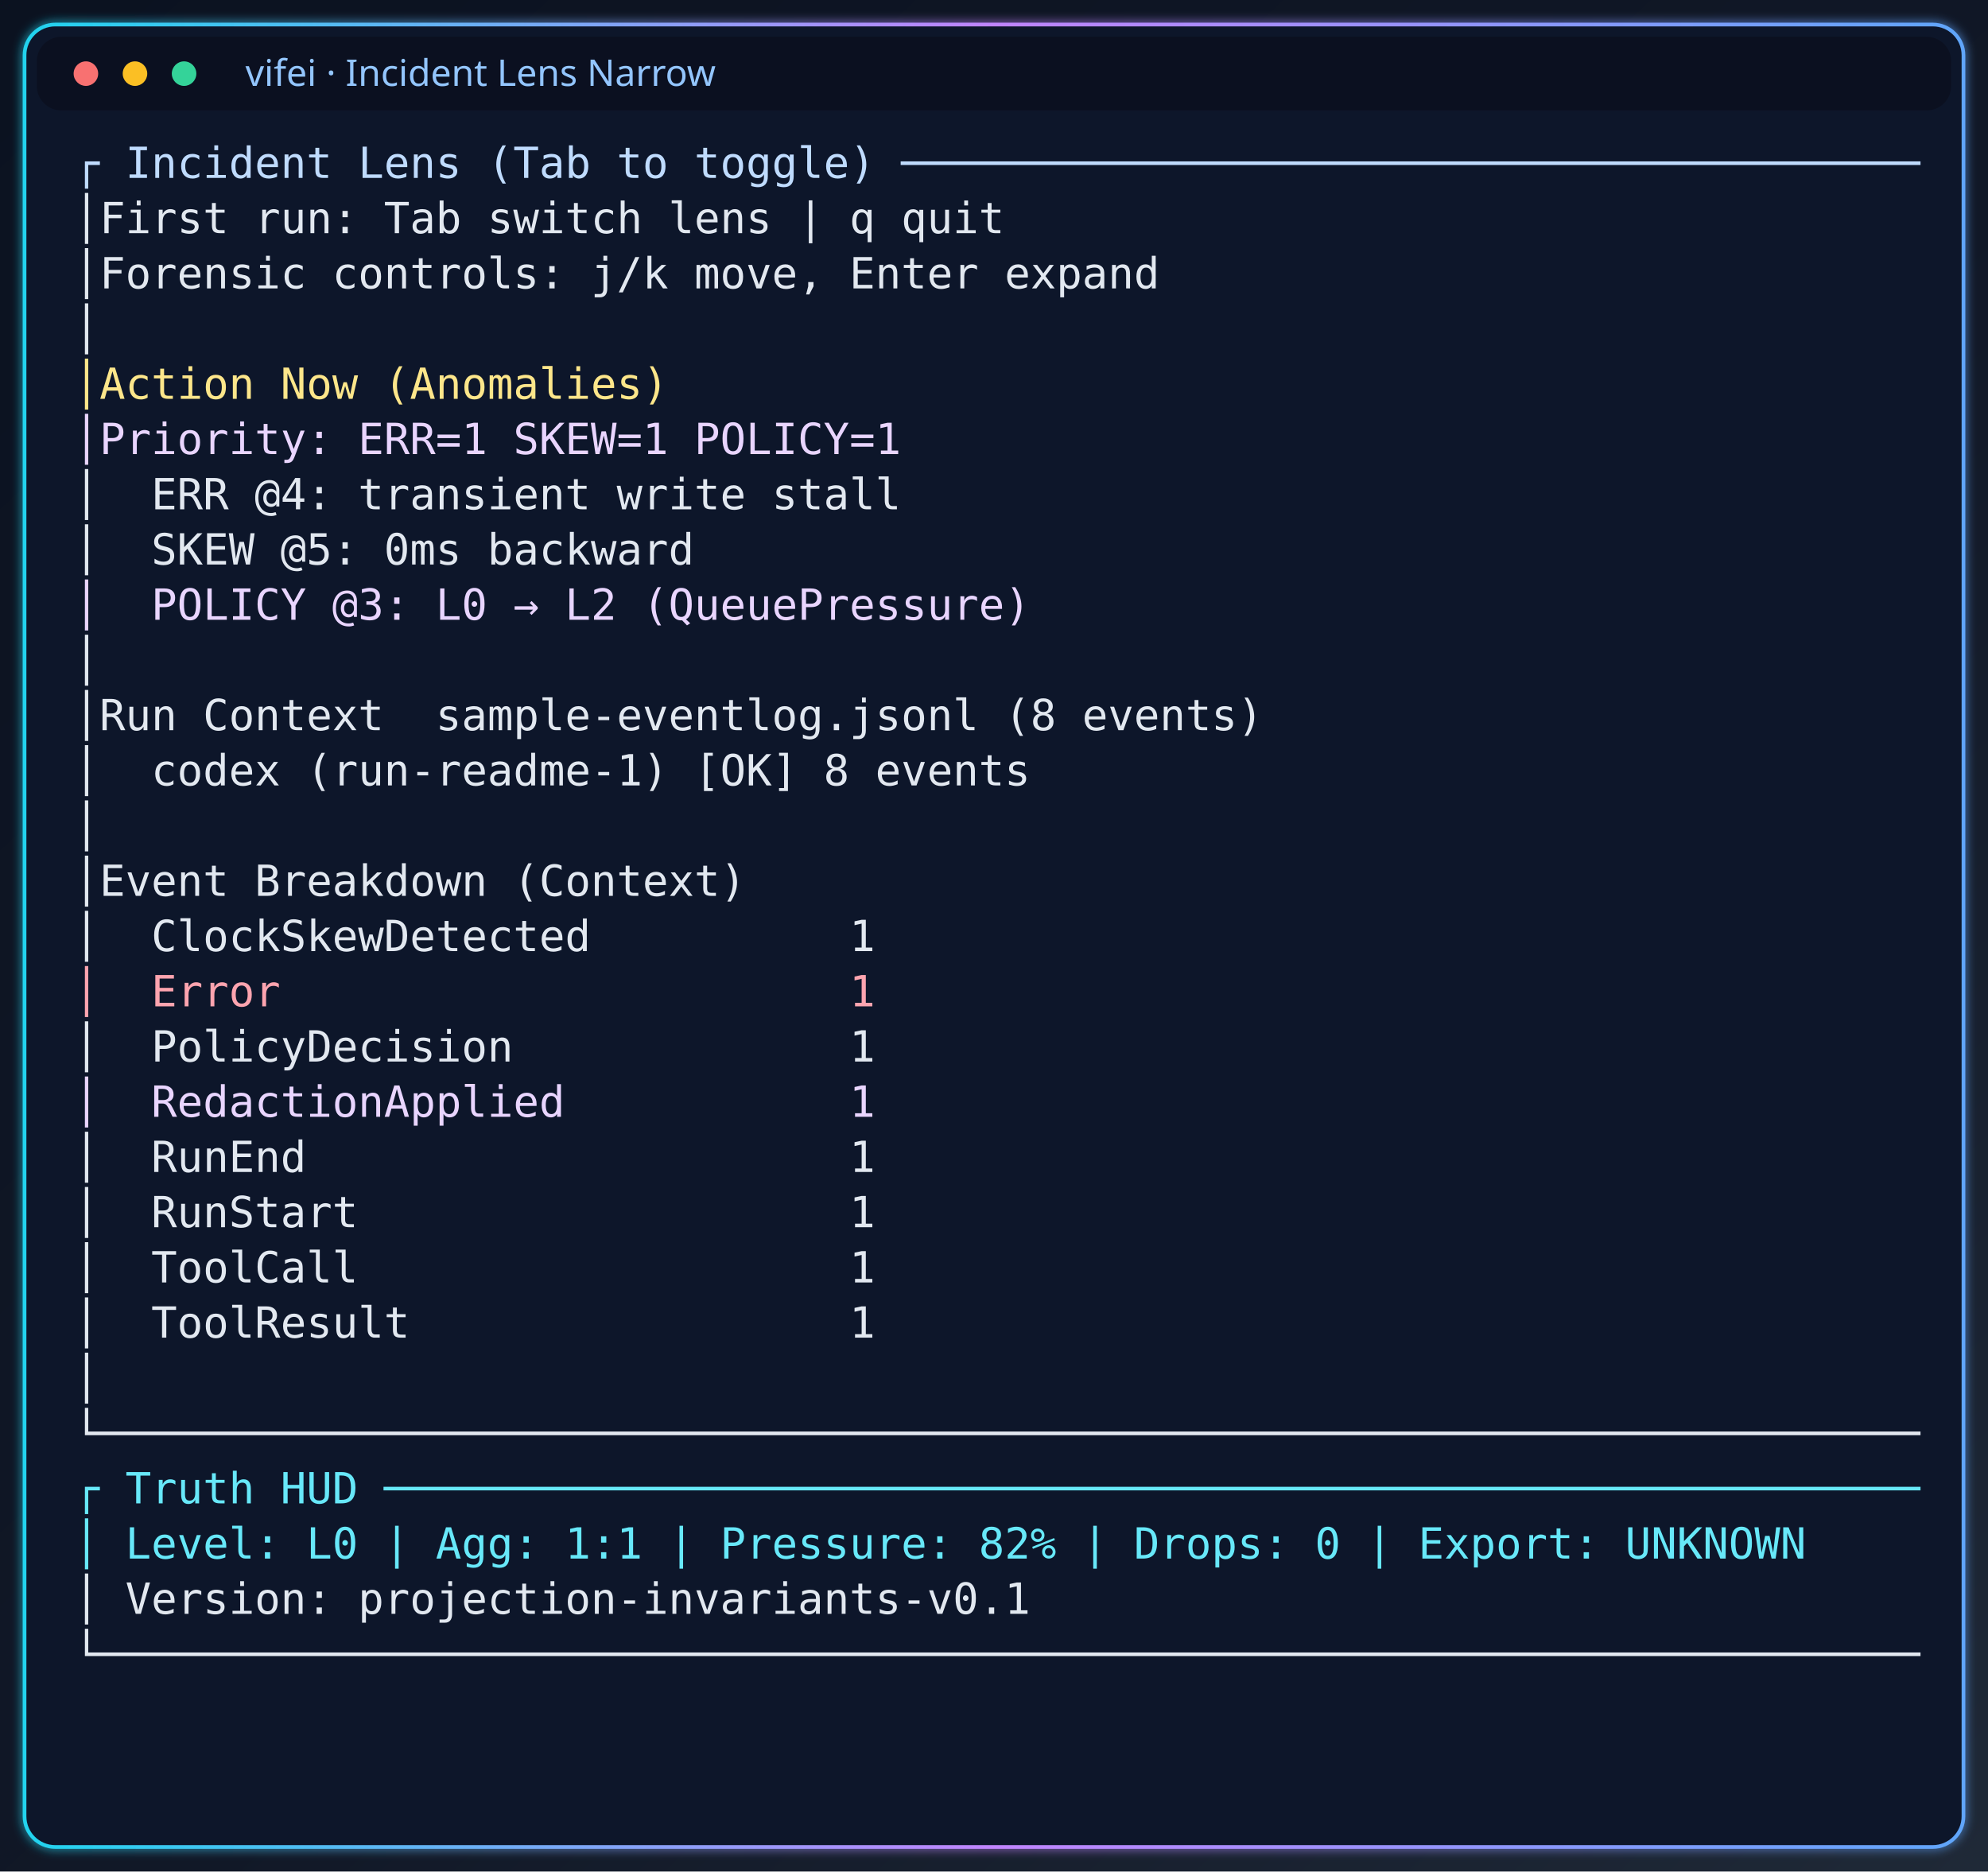
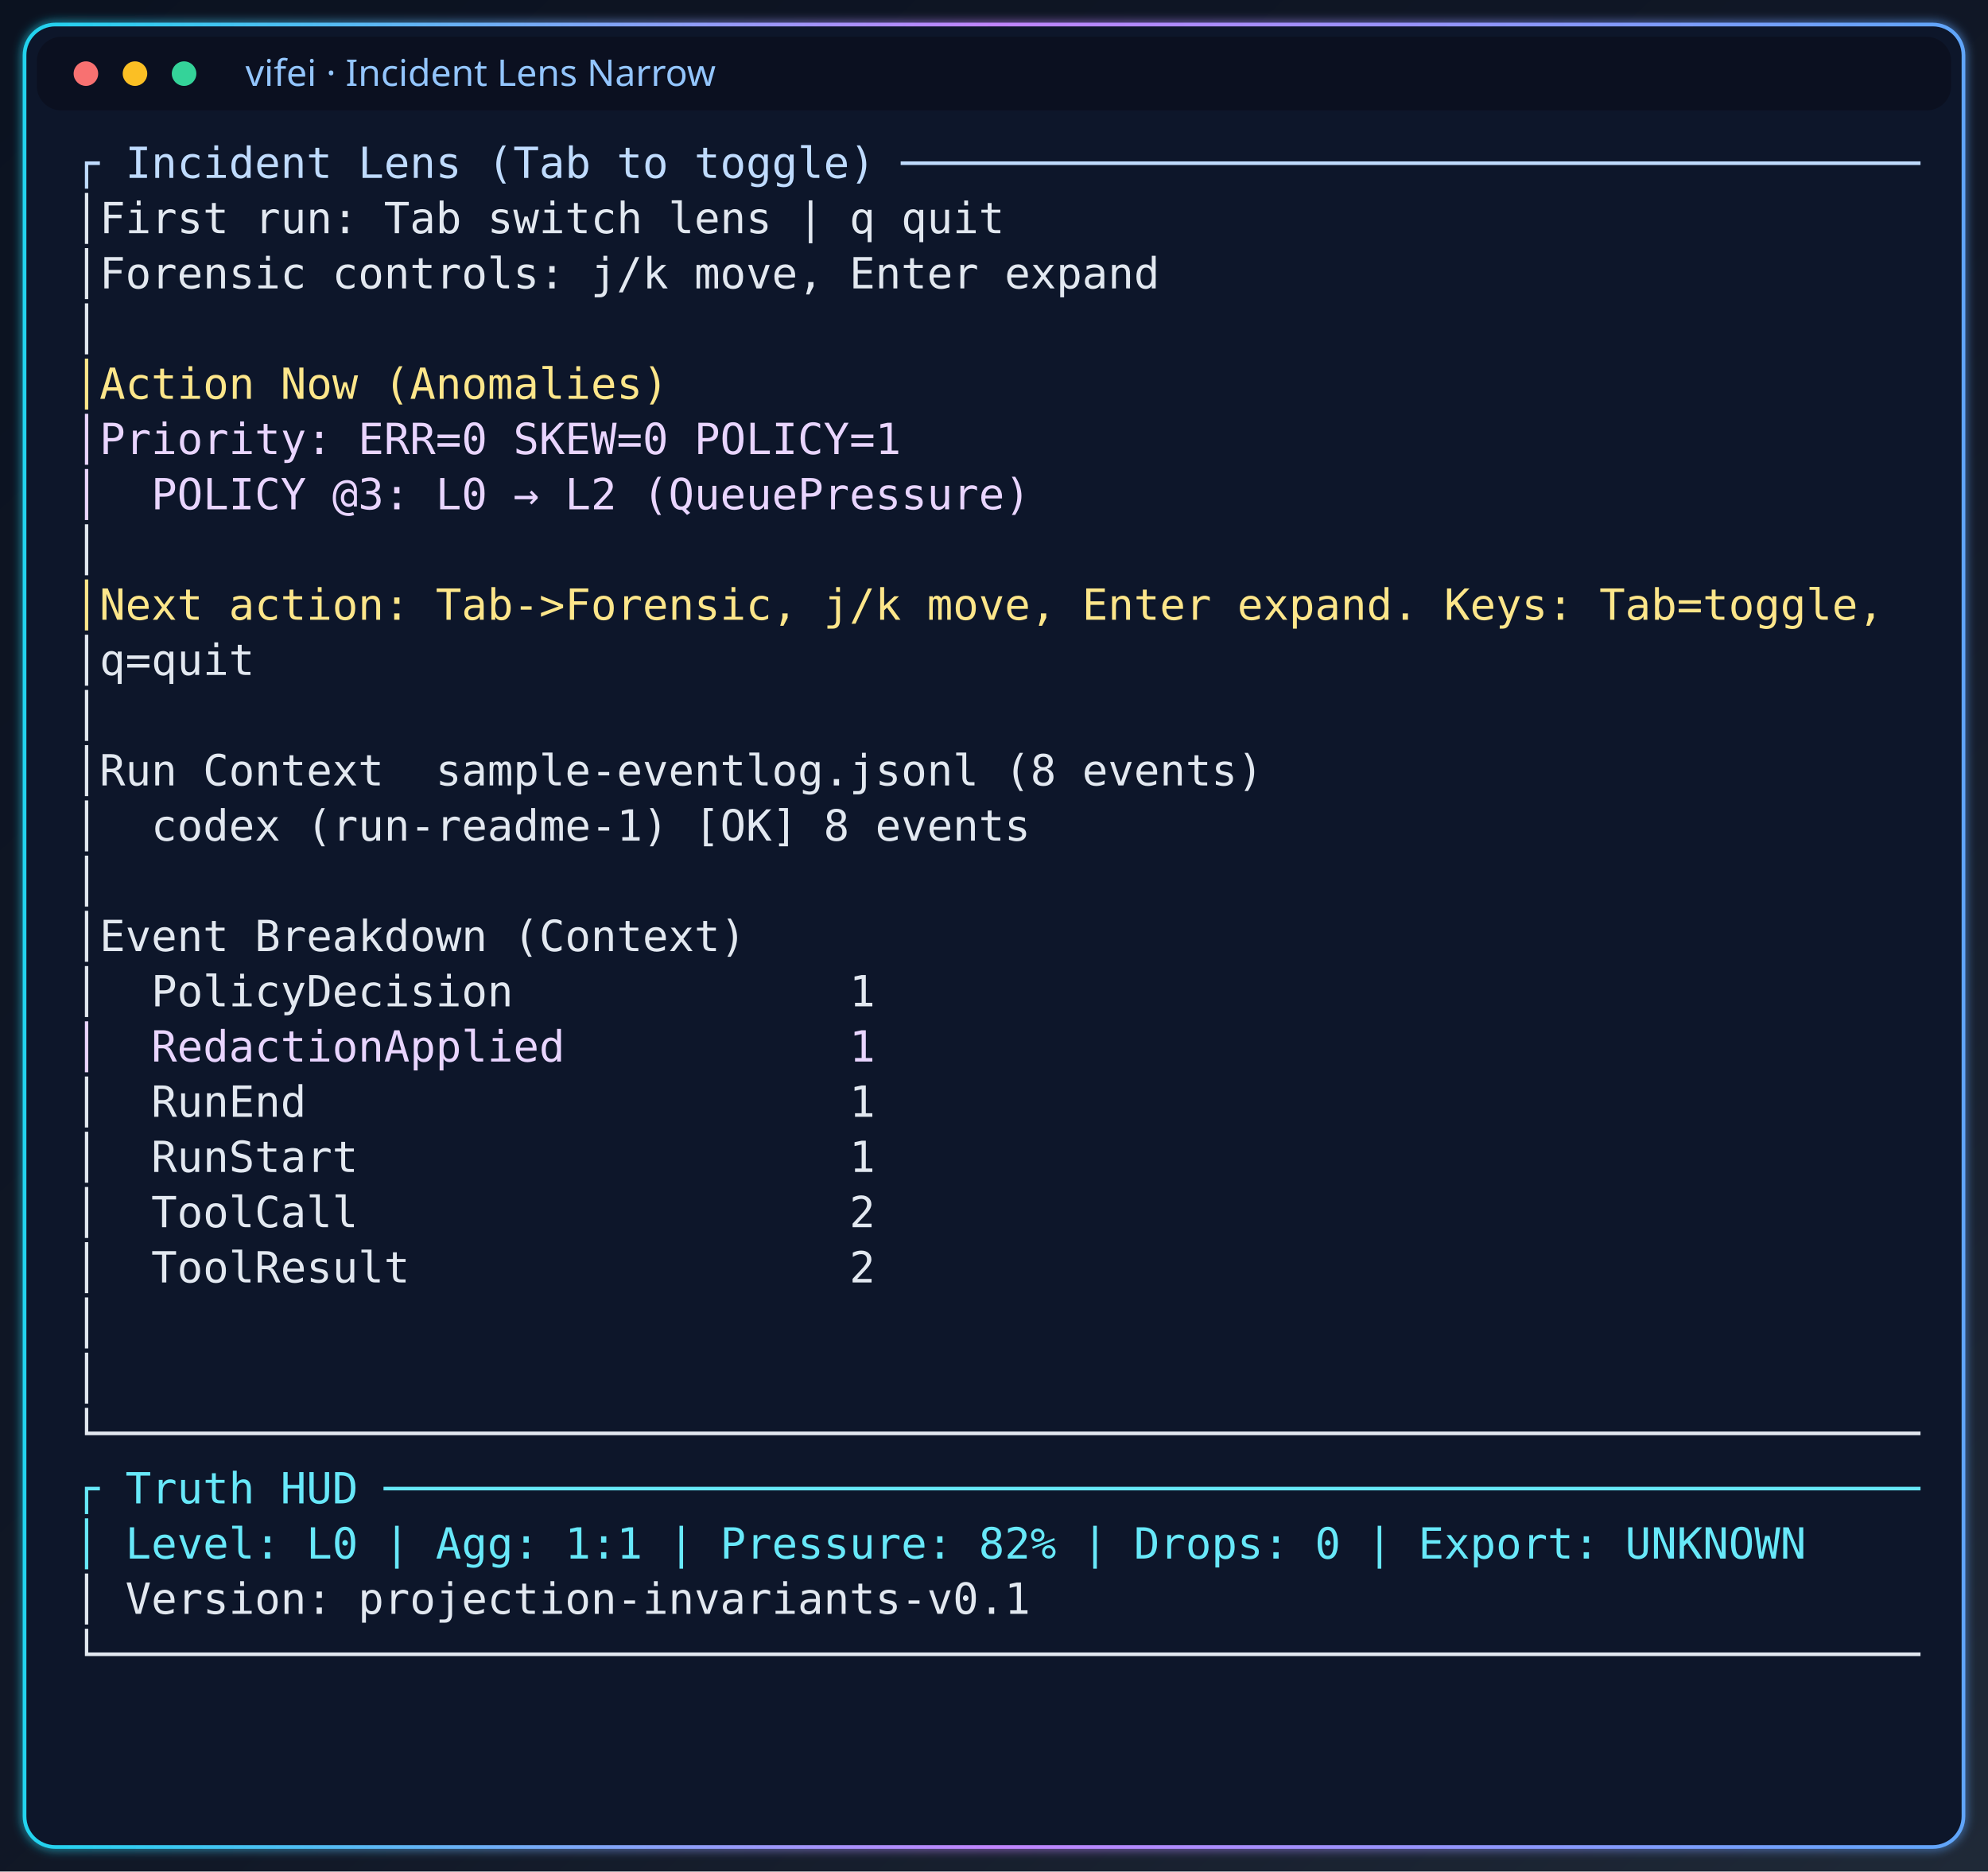
<svg xmlns="http://www.w3.org/2000/svg" width="648" height="610" viewBox="0 0 648 610" role="img" aria-label="Incident Lens Narrow">
  <defs>
    <linearGradient id="bg" x1="0" y1="0" x2="1" y2="1">
      <stop offset="0%" stop-color="#0b1220" />
      <stop offset="55%" stop-color="#111827" />
      <stop offset="100%" stop-color="#1f2937" />
    </linearGradient>
    <linearGradient id="frame" x1="0" y1="0" x2="1" y2="0">
      <stop offset="0%" stop-color="#22d3ee" />
      <stop offset="50%" stop-color="#c084fc" />
      <stop offset="100%" stop-color="#60a5fa" />
    </linearGradient>
    <filter id="glow" x="-50%" y="-50%" width="200%" height="200%">
      <feGaussianBlur stdDeviation="1.6" result="blur" />
      <feMerge>
        <feMergeNode in="blur" />
        <feMergeNode in="SourceGraphic" />
      </feMerge>
    </filter>
    <clipPath id="terminal-viewport">
      <rect x="22" y="42" width="604" height="554" rx="3" ry="3" />
    </clipPath>
  </defs>
  <rect x="0" y="0" width="648" height="610" fill="url(#bg)" />
  <rect x="8" y="8" width="632" height="594" fill="#0f172a" stroke="url(#frame)" filter="url(#glow)" stroke-width="1.2" rx="10" ry="10" />
  <rect x="12" y="12" width="624" height="24" fill="#0b1020" rx="8" ry="8" />
  <circle cx="28" cy="24" r="4" fill="#f87171" />
  <circle cx="44" cy="24" r="4" fill="#fbbf24" />
  <circle cx="60" cy="24" r="4" fill="#34d399" />
  <text x="80" y="28" fill="#93c5fd" font-size="12" font-family="ui-sans-serif, system-ui, sans-serif">vifei · Incident Lens Narrow</text>
  <g clip-path="url(#terminal-viewport)" font-family="ui-monospace, SFMono-Regular, Menlo, Consolas, 'DejaVu Sans Mono', monospace" font-size="14">
    <text x="24" y="58" fill="#bfdbfe" xml:space="preserve">┌ Incident Lens (Tab to toggle) ───────────────────────────────────────┐</text>
    <text x="24" y="76" fill="#e2e8f0" xml:space="preserve">│First run: Tab switch lens | q quit                                   │</text>
    <text x="24" y="94" fill="#e2e8f0" xml:space="preserve">│Forensic controls: j/k move, Enter expand                             │</text>
    <text x="24" y="112" fill="#e2e8f0" xml:space="preserve">│                                                                      │</text>
    <text x="24" y="130" fill="#fde68a" xml:space="preserve">│Action Now (Anomalies)                                                │</text>
-     <text x="24" y="148" fill="#e9d5ff" xml:space="preserve">│Priority: ERR=1 SKEW=1 POLICY=1                                       │</text>
-     <text x="24" y="166" fill="#e2e8f0" xml:space="preserve">│  ERR @4: transient write stall                                       │</text>
-     <text x="24" y="184" fill="#e2e8f0" xml:space="preserve">│  SKEW @5: 0ms backward                                               │</text>
-     <text x="24" y="202" fill="#e9d5ff" xml:space="preserve">│  POLICY @3: L0 → L2 (QueuePressure)                                  │</text>
-     <text x="24" y="220" fill="#e2e8f0" xml:space="preserve">│                                                                      │</text>
-     <text x="24" y="238" fill="#e2e8f0" xml:space="preserve">│Run Context  sample-eventlog.jsonl (8 events)                         │</text>
-     <text x="24" y="256" fill="#e2e8f0" xml:space="preserve">│  codex (run-readme-1) [OK] 8 events                                  │</text>
-     <text x="24" y="274" fill="#e2e8f0" xml:space="preserve">│                                                                      │</text>
-     <text x="24" y="292" fill="#e2e8f0" xml:space="preserve">│Event Breakdown (Context)                                             │</text>
-     <text x="24" y="310" fill="#e2e8f0" xml:space="preserve">│  ClockSkewDetected          1                                        │</text>
-     <text x="24" y="328" fill="#fda4af" xml:space="preserve">│  Error                      1                                        │</text>
-     <text x="24" y="346" fill="#e2e8f0" xml:space="preserve">│  PolicyDecision             1                                        │</text>
-     <text x="24" y="364" fill="#e9d5ff" xml:space="preserve">│  RedactionApplied           1                                        │</text>
-     <text x="24" y="382" fill="#e2e8f0" xml:space="preserve">│  RunEnd                     1                                        │</text>
-     <text x="24" y="400" fill="#e2e8f0" xml:space="preserve">│  RunStart                   1                                        │</text>
-     <text x="24" y="418" fill="#e2e8f0" xml:space="preserve">│  ToolCall                   1                                        │</text>
-     <text x="24" y="436" fill="#e2e8f0" xml:space="preserve">│  ToolResult                 1                                        │</text>
+     <text x="24" y="148" fill="#e9d5ff" xml:space="preserve">│Priority: ERR=0 SKEW=0 POLICY=1                                       │</text>
+     <text x="24" y="166" fill="#e9d5ff" xml:space="preserve">│  POLICY @3: L0 → L2 (QueuePressure)                                  │</text>
+     <text x="24" y="184" fill="#e2e8f0" xml:space="preserve">│                                                                      │</text>
+     <text x="24" y="202" fill="#fde68a" xml:space="preserve">│Next action: Tab-&gt;Forensic, j/k move, Enter expand. Keys: Tab=toggle, │</text>
+     <text x="24" y="220" fill="#e2e8f0" xml:space="preserve">│q=quit                                                                │</text>
+     <text x="24" y="238" fill="#e2e8f0" xml:space="preserve">│                                                                      │</text>
+     <text x="24" y="256" fill="#e2e8f0" xml:space="preserve">│Run Context  sample-eventlog.jsonl (8 events)                         │</text>
+     <text x="24" y="274" fill="#e2e8f0" xml:space="preserve">│  codex (run-readme-1) [OK] 8 events                                  │</text>
+     <text x="24" y="292" fill="#e2e8f0" xml:space="preserve">│                                                                      │</text>
+     <text x="24" y="310" fill="#e2e8f0" xml:space="preserve">│Event Breakdown (Context)                                             │</text>
+     <text x="24" y="328" fill="#e2e8f0" xml:space="preserve">│  PolicyDecision             1                                        │</text>
+     <text x="24" y="346" fill="#e9d5ff" xml:space="preserve">│  RedactionApplied           1                                        │</text>
+     <text x="24" y="364" fill="#e2e8f0" xml:space="preserve">│  RunEnd                     1                                        │</text>
+     <text x="24" y="382" fill="#e2e8f0" xml:space="preserve">│  RunStart                   1                                        │</text>
+     <text x="24" y="400" fill="#e2e8f0" xml:space="preserve">│  ToolCall                   2                                        │</text>
+     <text x="24" y="418" fill="#e2e8f0" xml:space="preserve">│  ToolResult                 2                                        │</text>
+     <text x="24" y="436" fill="#e2e8f0" xml:space="preserve">│                                                                      │</text>
    <text x="24" y="454" fill="#e2e8f0" xml:space="preserve">│                                                                      │</text>
    <text x="24" y="472" fill="#e2e8f0" xml:space="preserve">└──────────────────────────────────────────────────────────────────────┘</text>
    <text x="24" y="490" fill="#67e8f9" xml:space="preserve">┌ Truth HUD ───────────────────────────────────────────────────────────┐</text>
    <text x="24" y="508" fill="#67e8f9" xml:space="preserve">│ Level: L0 | Agg: 1:1 | Pressure: 82% | Drops: 0 | Export: UNKNOWN    │</text>
    <text x="24" y="526" fill="#e2e8f0" xml:space="preserve">│ Version: projection-invariants-v0.1                                  │</text>
    <text x="24" y="544" fill="#e2e8f0" xml:space="preserve">└──────────────────────────────────────────────────────────────────────┘</text>
  </g>
</svg>
